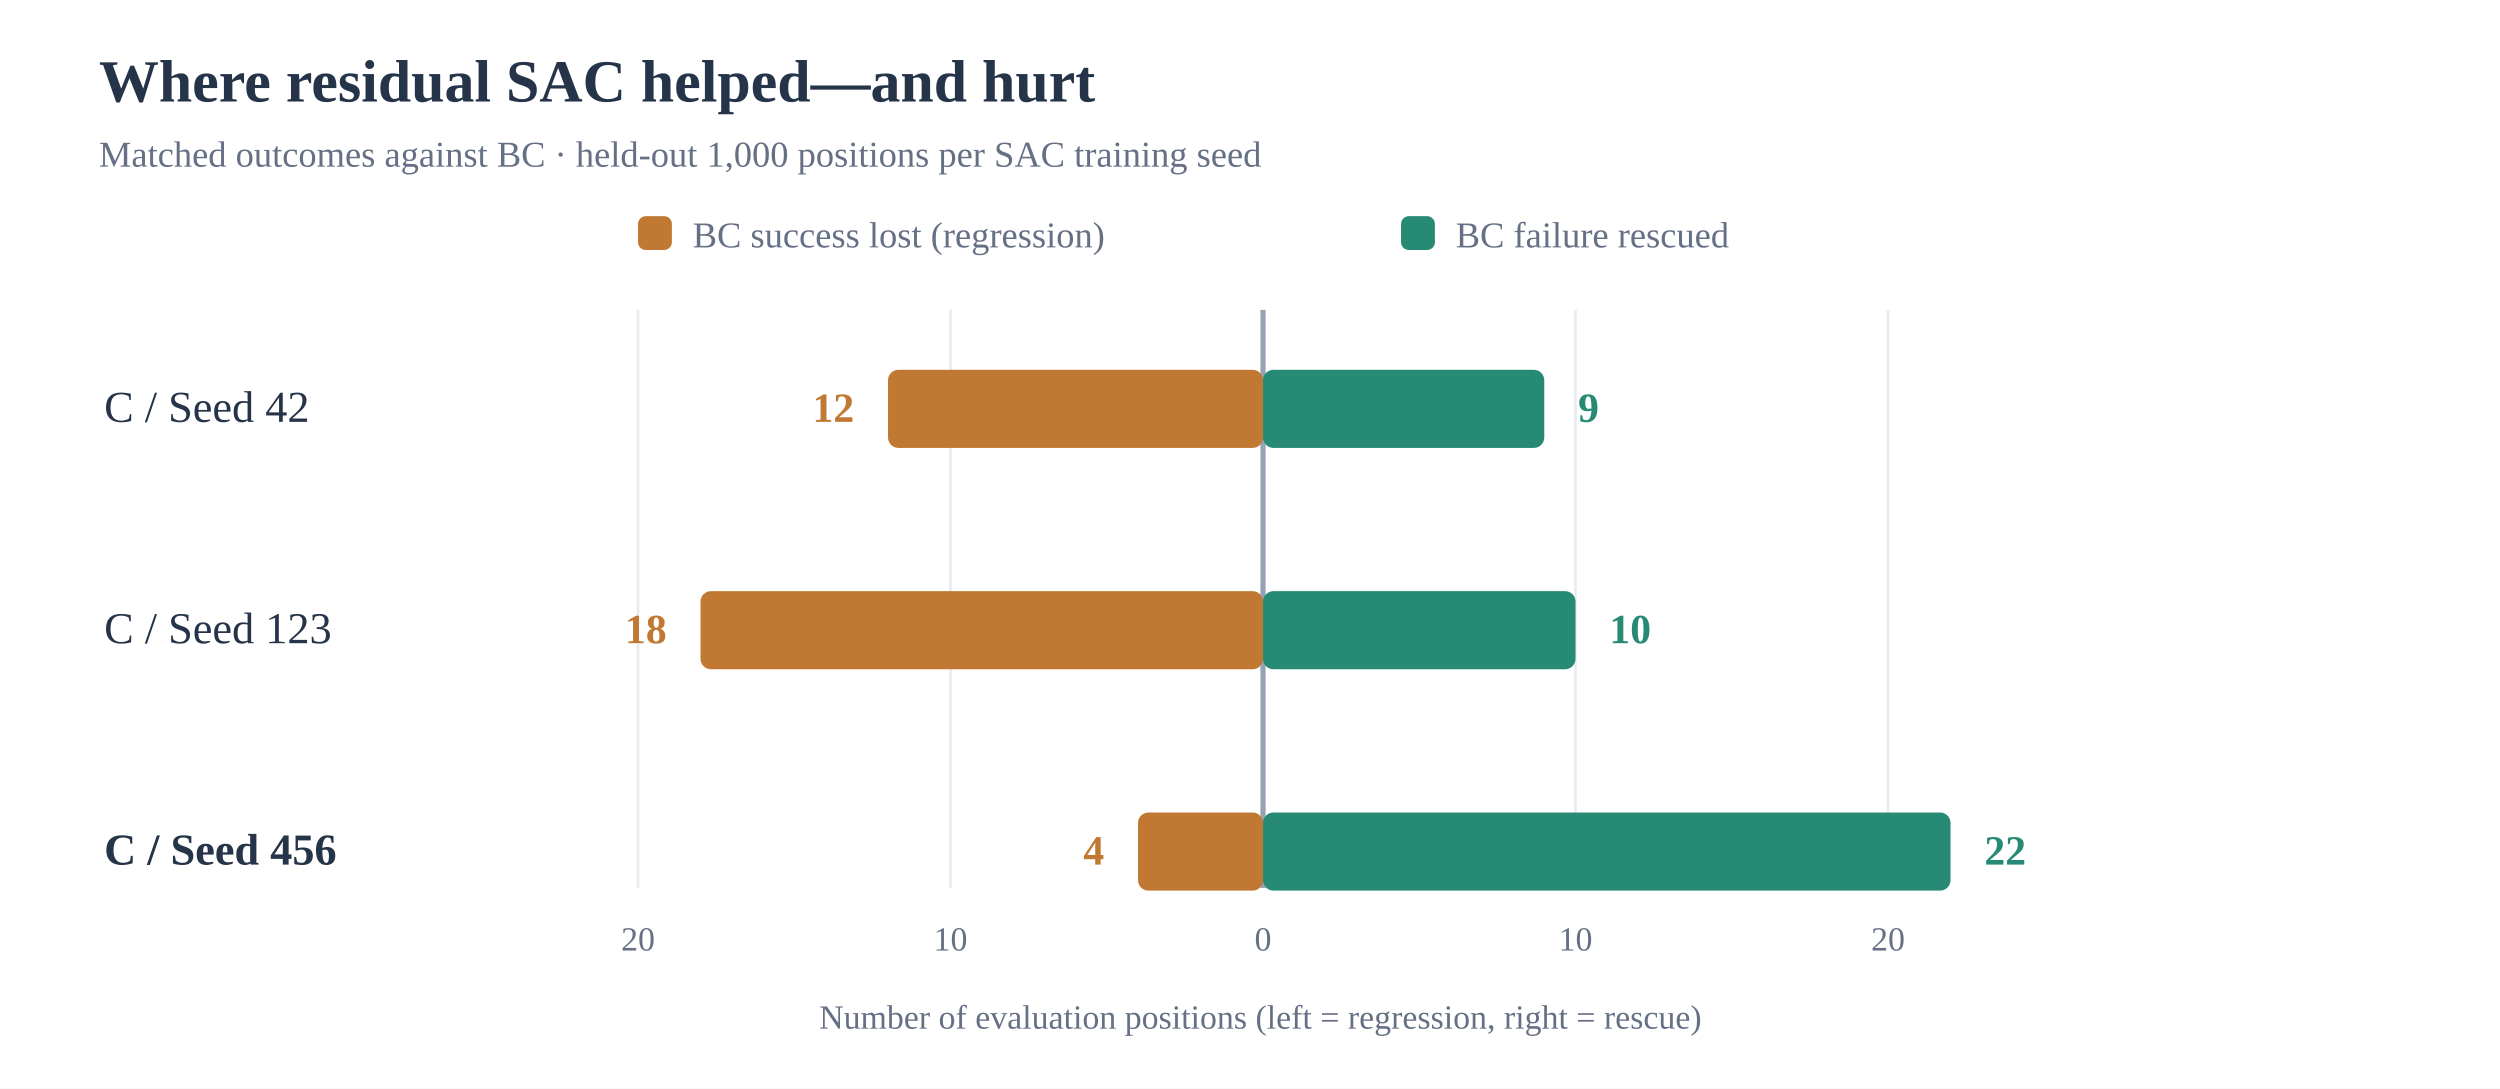
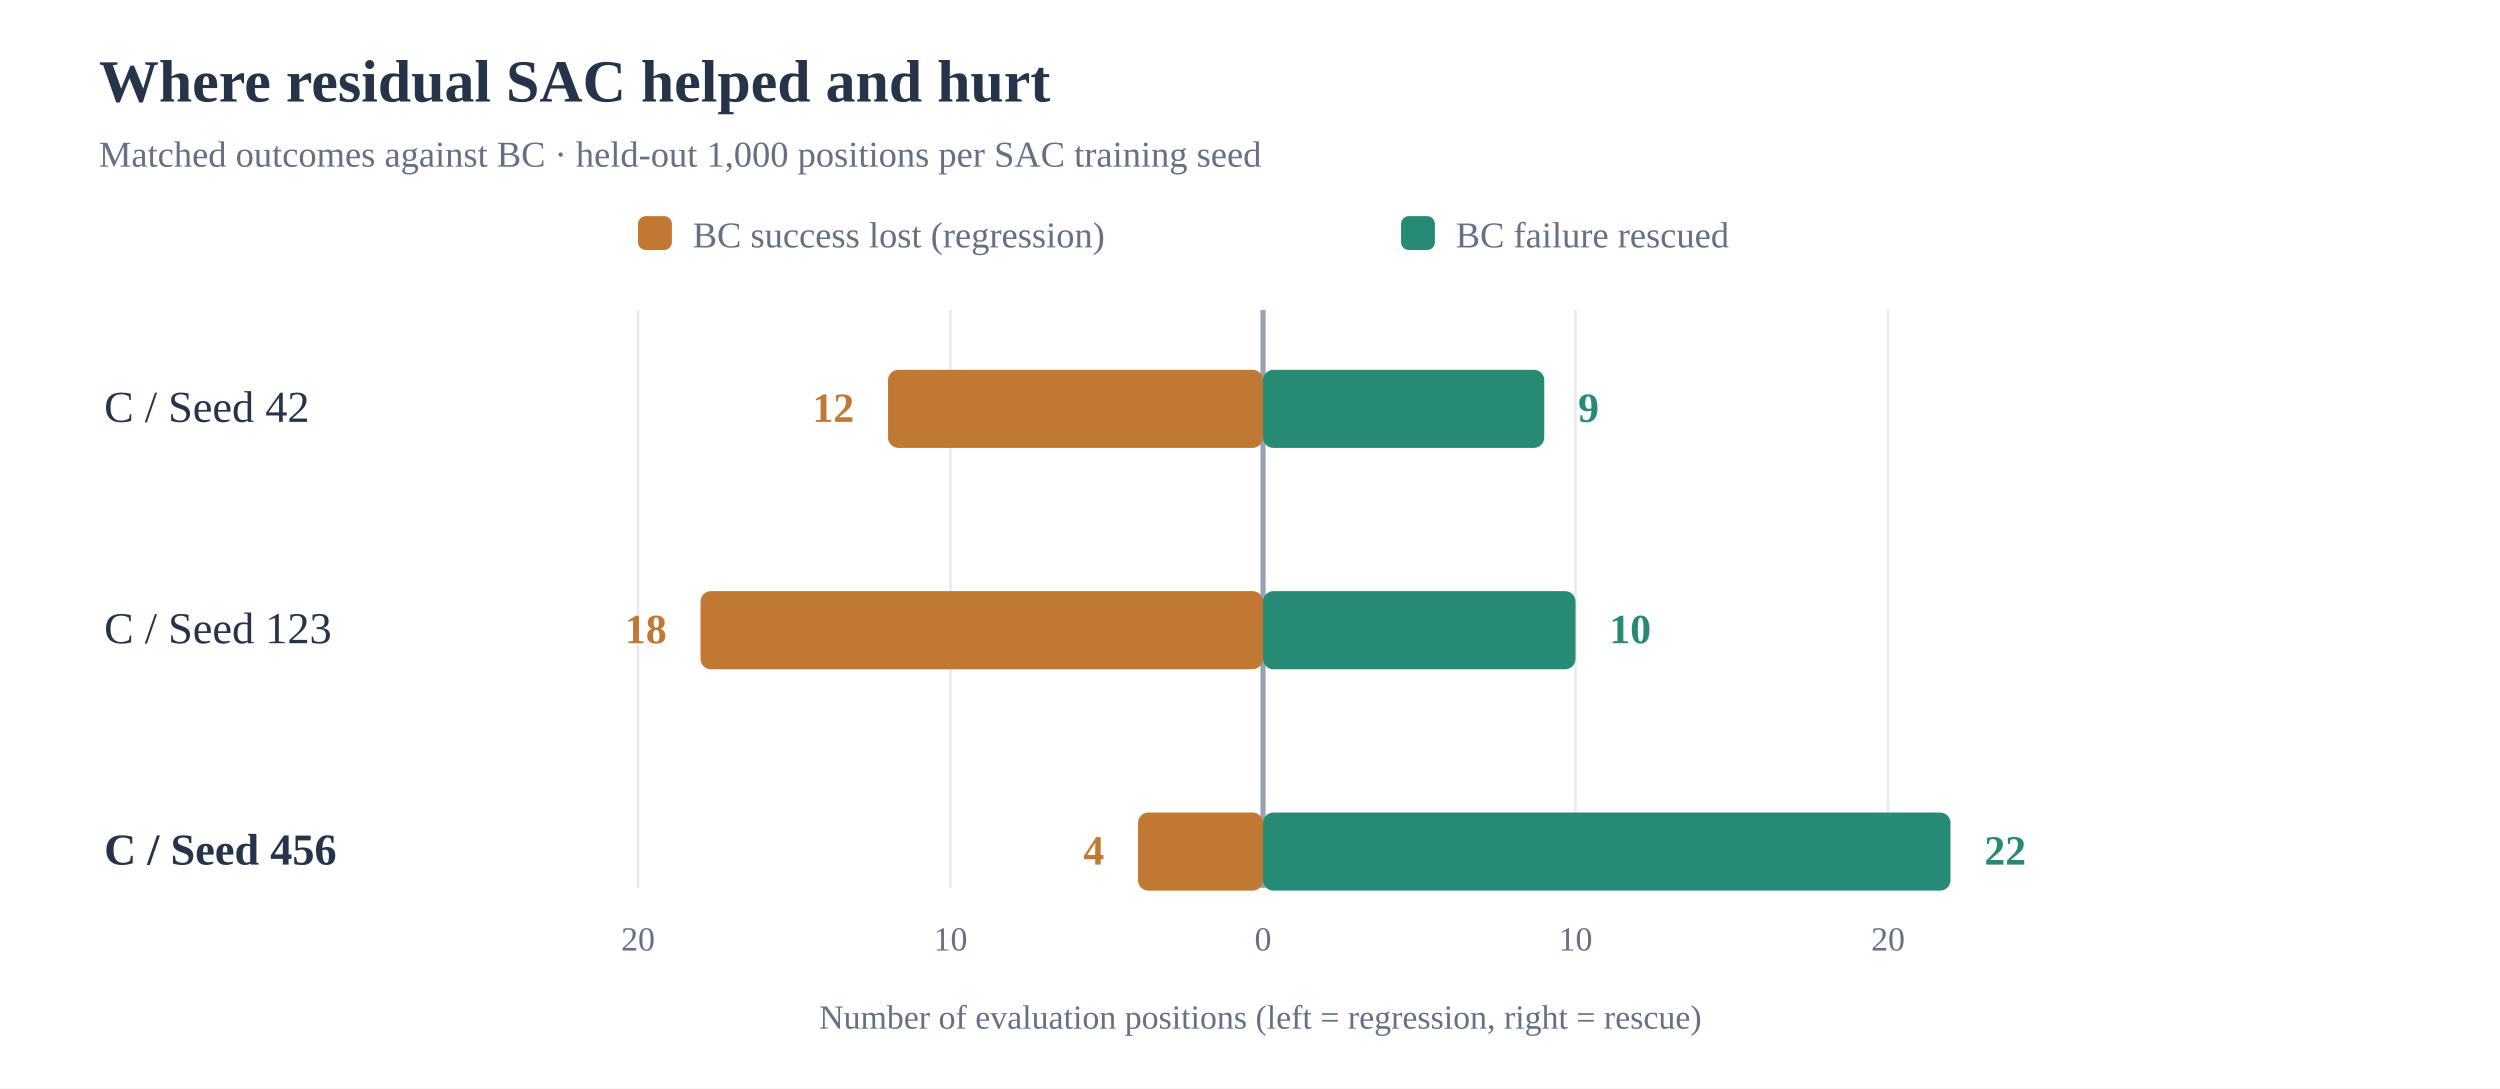
<svg xmlns="http://www.w3.org/2000/svg" viewBox="0 0 960 418" width="960" height="418" role="img" aria-labelledby="chart-title chart-desc">
  <rect width="960" height="418" fill="#fff" />
-   <text x="38" y="39" font-size="23" fill="#253449" font-weight="600">Where residual SAC helped—and hurt</text>
+   <text x="38" y="39" font-size="23" fill="#253449" font-weight="600">Where residual SAC helped and hurt</text>
  <text x="38" y="64" font-size="14" fill="#667085" font-weight="400">Matched outcomes against BC · held-out 1,000 positions per SAC training seed</text>
  <rect x="245" y="83" width="13" height="13" rx="3" fill="#c07832" />
  <text x="266" y="95" font-size="14" fill="#667085" font-weight="400">BC success lost (regression)</text>
  <rect x="538" y="83" width="13" height="13" rx="3" fill="#278a75" />
  <text x="559" y="95" font-size="14" fill="#667085" font-weight="400">BC failure rescued</text>
  <line x1="245" y1="119" x2="245" y2="341" stroke="#e7ebef" stroke-width="1" />
  <text x="245" y="365" font-size="13" fill="#667085" font-weight="400" text-anchor="middle">20</text>
  <line x1="365" y1="119" x2="365" y2="341" stroke="#e7ebef" stroke-width="1" />
  <text x="365" y="365" font-size="13" fill="#667085" font-weight="400" text-anchor="middle">10</text>
  <line x1="485" y1="119" x2="485" y2="341" stroke="#98a2b3" stroke-width="2" />
  <text x="485" y="365" font-size="13" fill="#667085" font-weight="400" text-anchor="middle">0</text>
  <line x1="605" y1="119" x2="605" y2="341" stroke="#e7ebef" stroke-width="1" />
  <text x="605" y="365" font-size="13" fill="#667085" font-weight="400" text-anchor="middle">10</text>
  <line x1="725" y1="119" x2="725" y2="341" stroke="#e7ebef" stroke-width="1" />
  <text x="725" y="365" font-size="13" fill="#667085" font-weight="400" text-anchor="middle">20</text>
  <text x="40" y="162" font-size="17" fill="#253449" font-weight="400">C / Seed 42</text>
  <rect x="341" y="142" width="144" height="30" rx="4" fill="#c07832" />
  <rect x="485" y="142" width="108" height="30" rx="4" fill="#278a75" />
  <text x="328" y="162" font-size="16" fill="#c07832" font-weight="600" text-anchor="end">12</text>
  <text x="606" y="162" font-size="16" fill="#278a75" font-weight="600">9</text>
  <text x="40" y="247" font-size="17" fill="#253449" font-weight="400">C / Seed 123</text>
  <rect x="269" y="227" width="216" height="30" rx="4" fill="#c07832" />
  <rect x="485" y="227" width="120" height="30" rx="4" fill="#278a75" />
  <text x="256" y="247" font-size="16" fill="#c07832" font-weight="600" text-anchor="end">18</text>
  <text x="618" y="247" font-size="16" fill="#278a75" font-weight="600">10</text>
  <text x="40" y="332" font-size="17" fill="#253449" font-weight="600">C / Seed 456</text>
  <rect x="437" y="312" width="48" height="30" rx="4" fill="#c07832" />
  <rect x="485" y="312" width="264" height="30" rx="4" fill="#278a75" />
  <text x="424" y="332" font-size="16" fill="#c07832" font-weight="600" text-anchor="end">4</text>
  <text x="762" y="332" font-size="16" fill="#278a75" font-weight="600">22</text>
  <text x="484" y="395" font-size="13" fill="#667085" font-weight="400" text-anchor="middle">Number of evaluation positions (left = regression, right = rescue)</text>
</svg>
